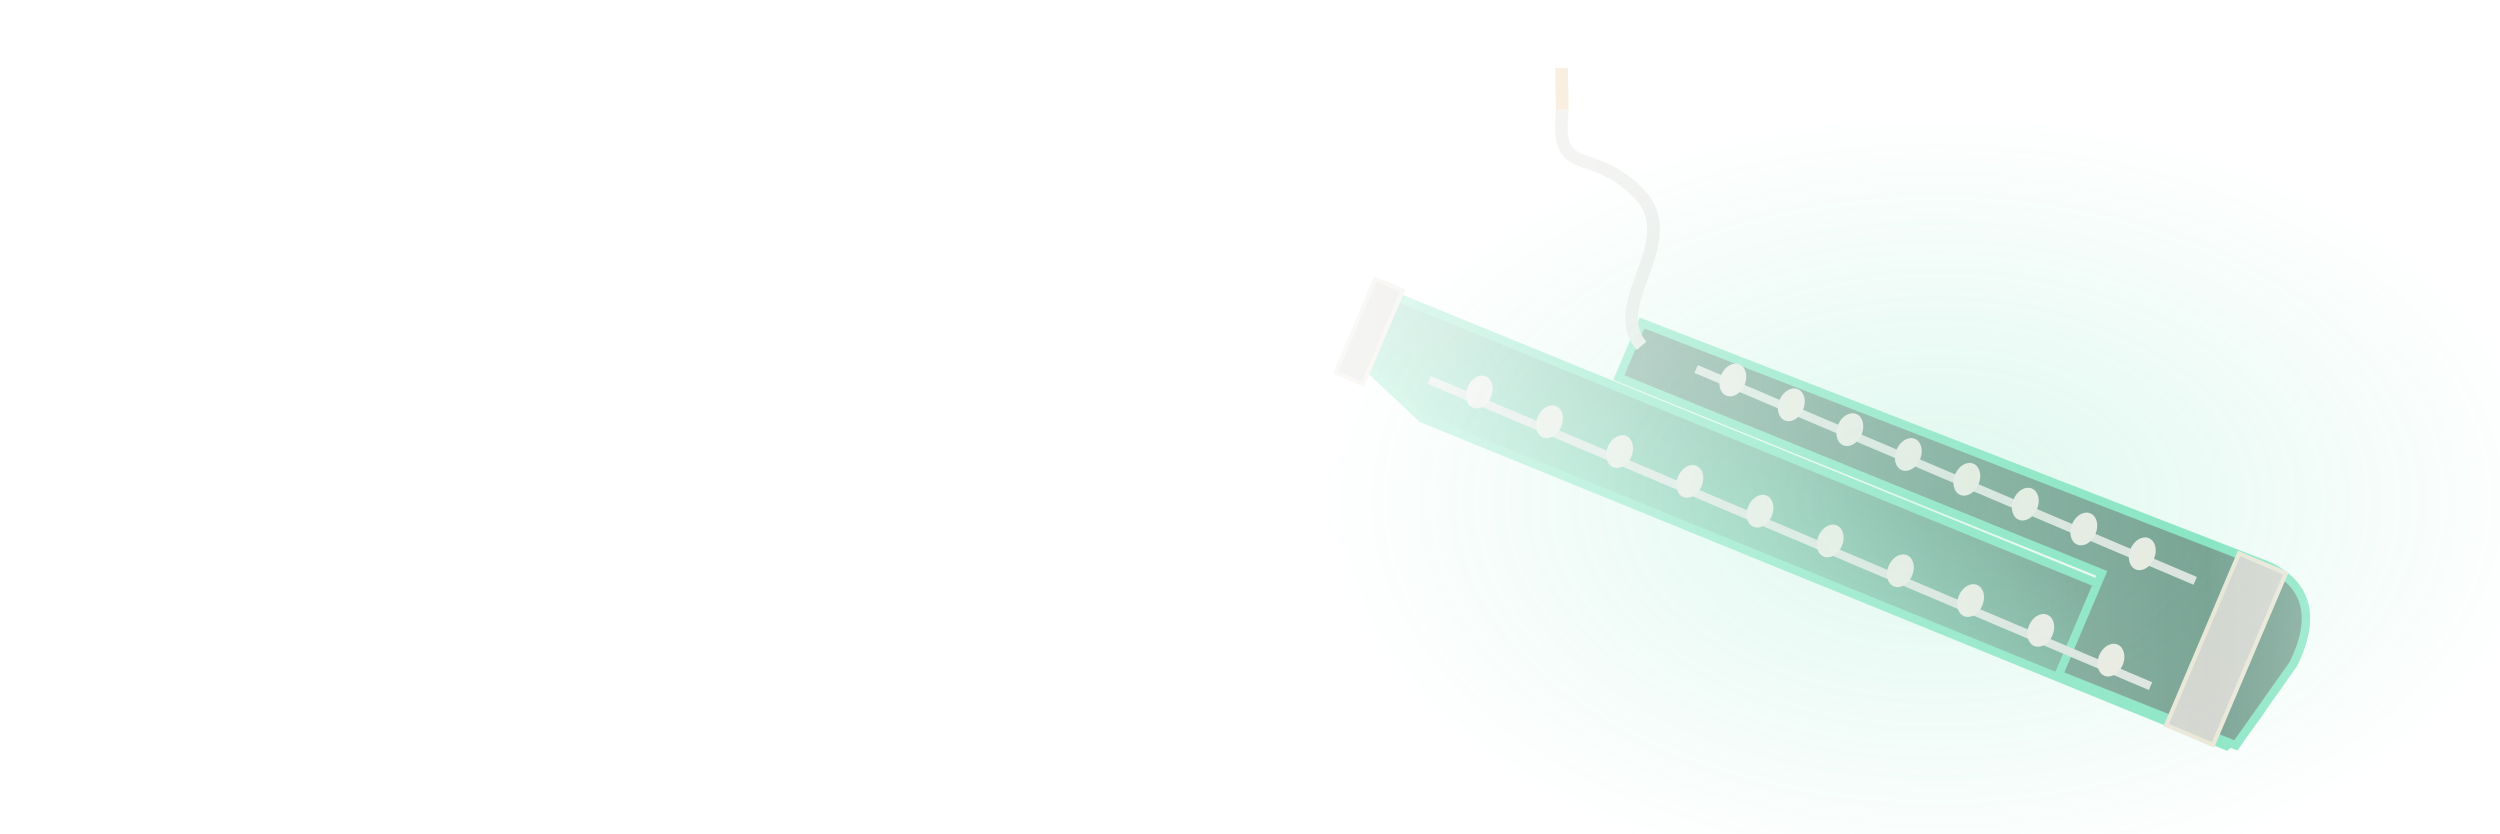
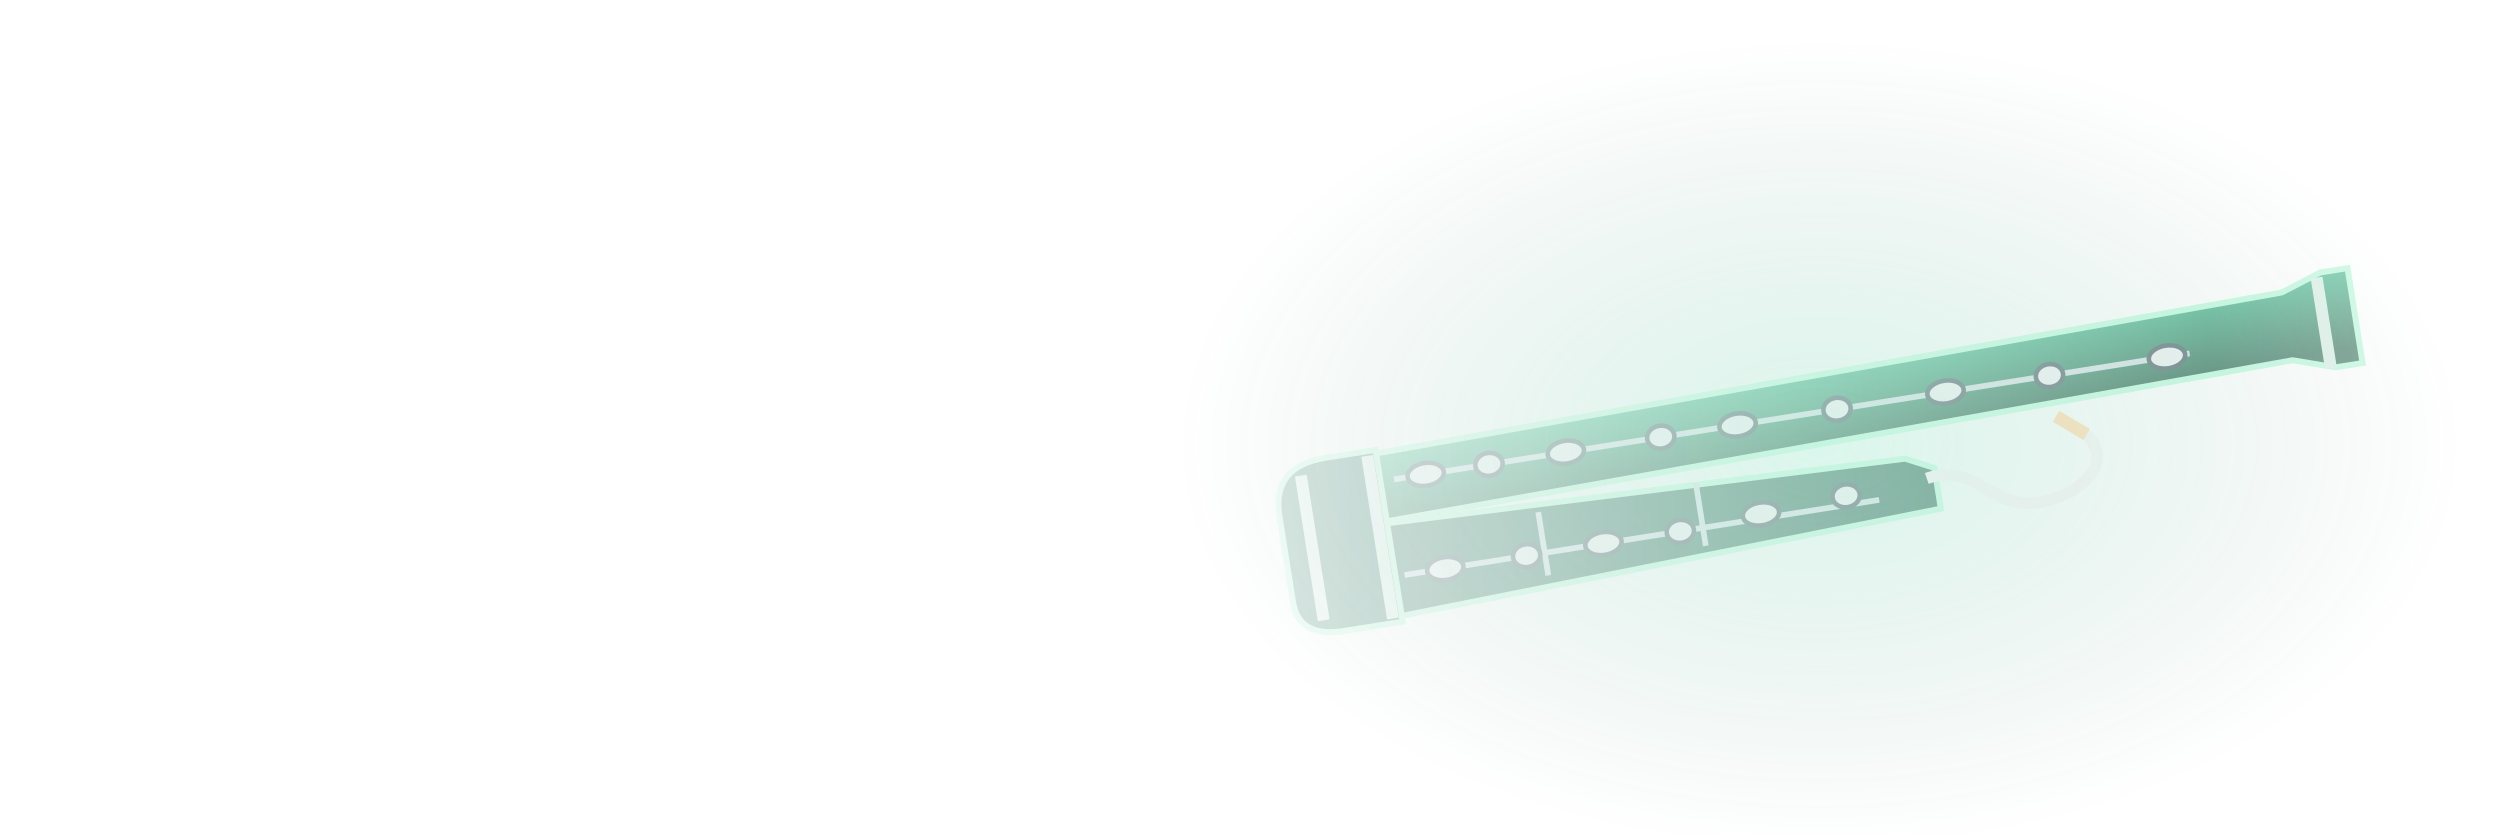
<svg xmlns="http://www.w3.org/2000/svg" viewBox="0 0 360 120">
  <defs>
-     <linearGradient id="metal" x2=".34" y2="1" gradientUnits="objectBoundingBox">
+     <linearGradient id="wood" x1="0%" y1="0%" x2="38%" y2="100%">
      <stop stop-color="#34d399" />
      <stop offset="1" stop-color="#165b42" />
    </linearGradient>
+     <radialGradient id="halo">
+       <stop stop-color="#34d399" stop-opacity=".18" />
+       <stop offset="1" stop-color="#165b42" stop-opacity="0" />
+     </radialGradient>
    <linearGradient id="fade">
-       <stop offset=".32" stop-color="white" stop-opacity="0" />
-       <stop offset=".58" stop-color="white" stop-opacity=".18" />
-       <stop offset=".88" stop-color="white" stop-opacity=".54" />
-       <stop offset="1" stop-color="white" stop-opacity=".22" />
+       <stop offset=".33" stop-color="white" stop-opacity="0" />
+       <stop offset=".61" stop-color="white" stop-opacity=".27" />
+       <stop offset=".88" stop-color="white" stop-opacity=".61" />
+       <stop offset="1" stop-color="white" stop-opacity=".42" />
    </linearGradient>
-     <radialGradient id="halo">
-       <stop stop-color="#34d399" stop-opacity=".16" />
-       <stop offset="1" stop-color="#34d399" stop-opacity="0" />
-     </radialGradient>
-     <mask id="reveal" maskUnits="userSpaceOnUse" x="0" y="0" width="360" height="120">
+     <mask id="reveal" maskUnits="userSpaceOnUse">
      <rect width="360" height="120" fill="url(#fade)" />
    </mask>
  </defs>
-   <ellipse cx="279" cy="72" rx="89" ry="56" fill="url(#halo)" />
+   <ellipse cx="262" cy="64" rx="92" ry="58" fill="url(#halo)" stroke="none" />
  <g mask="url(#reveal)">
-     <g transform="translate(266 69) scale(.61)">
-       <g transform="rotate(-67)">
-         <path d="M-19-117H-2L1 104Q-5 117-23 107L-26-98Z" fill="url(#metal)" stroke="#34d399" stroke-width="2" />
-         <path d="M1-59H15L20 100Q19 115 1 114L-22 109L-23 64H3Z" fill="#165b42" stroke="#34d399" stroke-width="2" />
-         <path d="M-24-114h24v-7h-24zM-24 92h44v12h-44z" fill="#b8b6ad" stroke="#e1d5bc" />
-         <path d="M10-57C16-69 37-57 43-72S38-91 54-96" fill="none" stroke="#d1d4cd" stroke-width="3" />
-         <path d="m54-96 9-4" stroke="#e1bc7a" stroke-width="3" />
-         <path d="M-17-100V85M10-43V85" fill="none" stroke="#cbd0ca" stroke-width="2" />
-         <ellipse cx="-15" cy="-88" rx="4" ry="3" fill="#e4ddd1" />
-         <ellipse cx="-15" cy="-70" rx="4" ry="3" fill="#e4ddd1" />
-         <ellipse cx="-15" cy="-52" rx="4" ry="3" fill="#e4ddd1" />
-         <ellipse cx="-15" cy="-34" rx="4" ry="3" fill="#e4ddd1" />
-         <ellipse cx="-15" cy="-16" rx="4" ry="3" fill="#e4ddd1" />
-         <ellipse cx="-15" cy="2" rx="4" ry="3" fill="#e4ddd1" />
-         <ellipse cx="-15" cy="20" rx="4" ry="3" fill="#e4ddd1" />
-         <ellipse cx="-15" cy="38" rx="4" ry="3" fill="#e4ddd1" />
-         <ellipse cx="-15" cy="56" rx="4" ry="3" fill="#e4ddd1" />
-         <ellipse cx="-15" cy="74" rx="4" ry="3" fill="#e4ddd1" />
-         <ellipse cx="11" cy="-34" rx="4" ry="3" fill="#e4ddd1" />
-         <ellipse cx="11" cy="-19" rx="4" ry="3" fill="#e4ddd1" />
-         <ellipse cx="11" cy="-4" rx="4" ry="3" fill="#e4ddd1" />
-         <ellipse cx="11" cy="11" rx="4" ry="3" fill="#e4ddd1" />
-         <ellipse cx="11" cy="26" rx="4" ry="3" fill="#e4ddd1" />
-         <ellipse cx="11" cy="41" rx="4" ry="3" fill="#e4ddd1" />
-         <ellipse cx="11" cy="56" rx="4" ry="3" fill="#e4ddd1" />
-         <ellipse cx="11" cy="71" rx="4" ry="3" fill="#e4ddd1" />
-       </g>
+     <g transform="translate(262 64) rotate(-9) scale(0.659)">
+       <path d="M-107-13L105-17L114-20H120V1H114L105-2L-107 2Z" fill="url(#wood)" stroke="#a7f3d0" stroke-width="1.3" />
+       <path d="M-103 2L18 6L24 9V18L-103 23Z" fill="#216b54" stroke="#a7f3d0" stroke-width="1.3" />
+       <path d="M-107-14Q-119-14-119-3V16Q-119 24-109 24H-96V-14Z" fill="#226e58" stroke="#a7f3d0" stroke-width="1.3" />
+       <path d="M-113-11V21M-98-13V23M113-19V1" fill="none" stroke="#c9e7dc" stroke-width="2.6" />
+       <path d="M22 11C33 9 35 20 45 20S63 14 58 7" fill="none" stroke="#e3ebe8" stroke-width="2.5" />
+       <path d="M58 7l-6-5" fill="none" stroke="#efd19a" stroke-width="2.8" />
+       <path d="M-93-7H83M-94 14H11M-63 5V19M-28 4V18" fill="none" stroke="#bcd4d5" stroke-width="1.25" />
+       <ellipse cx="-86" cy="-7" rx="4" ry="2.5" fill="#dbe8e6" stroke="#335457" />
+       <ellipse cx="-72" cy="-7" rx="3" ry="2.5" fill="#dbe8e6" stroke="#335457" />
+       <ellipse cx="-55" cy="-7" rx="4" ry="2.5" fill="#dbe8e6" stroke="#335457" />
+       <ellipse cx="-34" cy="-7" rx="3" ry="2.5" fill="#dbe8e6" stroke="#335457" />
+       <ellipse cx="-17" cy="-7" rx="4" ry="2.5" fill="#dbe8e6" stroke="#335457" />
+       <ellipse cx="5" cy="-7" rx="3" ry="2.5" fill="#dbe8e6" stroke="#335457" />
+       <ellipse cx="29" cy="-7" rx="4" ry="2.5" fill="#dbe8e6" stroke="#335457" />
+       <ellipse cx="52" cy="-7" rx="3" ry="2.5" fill="#dbe8e6" stroke="#335457" />
+       <ellipse cx="78" cy="-7" rx="4" ry="2.5" fill="#dbe8e6" stroke="#335457" />
+       <ellipse cx="-85" cy="14" rx="4" ry="2.5" fill="#dbe8e6" stroke="#335457" />
+       <ellipse cx="-67" cy="14" rx="3" ry="2.5" fill="#dbe8e6" stroke="#335457" />
+       <ellipse cx="-50" cy="14" rx="4" ry="2.5" fill="#dbe8e6" stroke="#335457" />
+       <ellipse cx="-33" cy="14" rx="3" ry="2.5" fill="#dbe8e6" stroke="#335457" />
+       <ellipse cx="-15" cy="13" rx="4" ry="2.5" fill="#dbe8e6" stroke="#335457" />
+       <ellipse cx="4" cy="12" rx="3" ry="2.5" fill="#dbe8e6" stroke="#335457" />
    </g>
  </g>
</svg>
